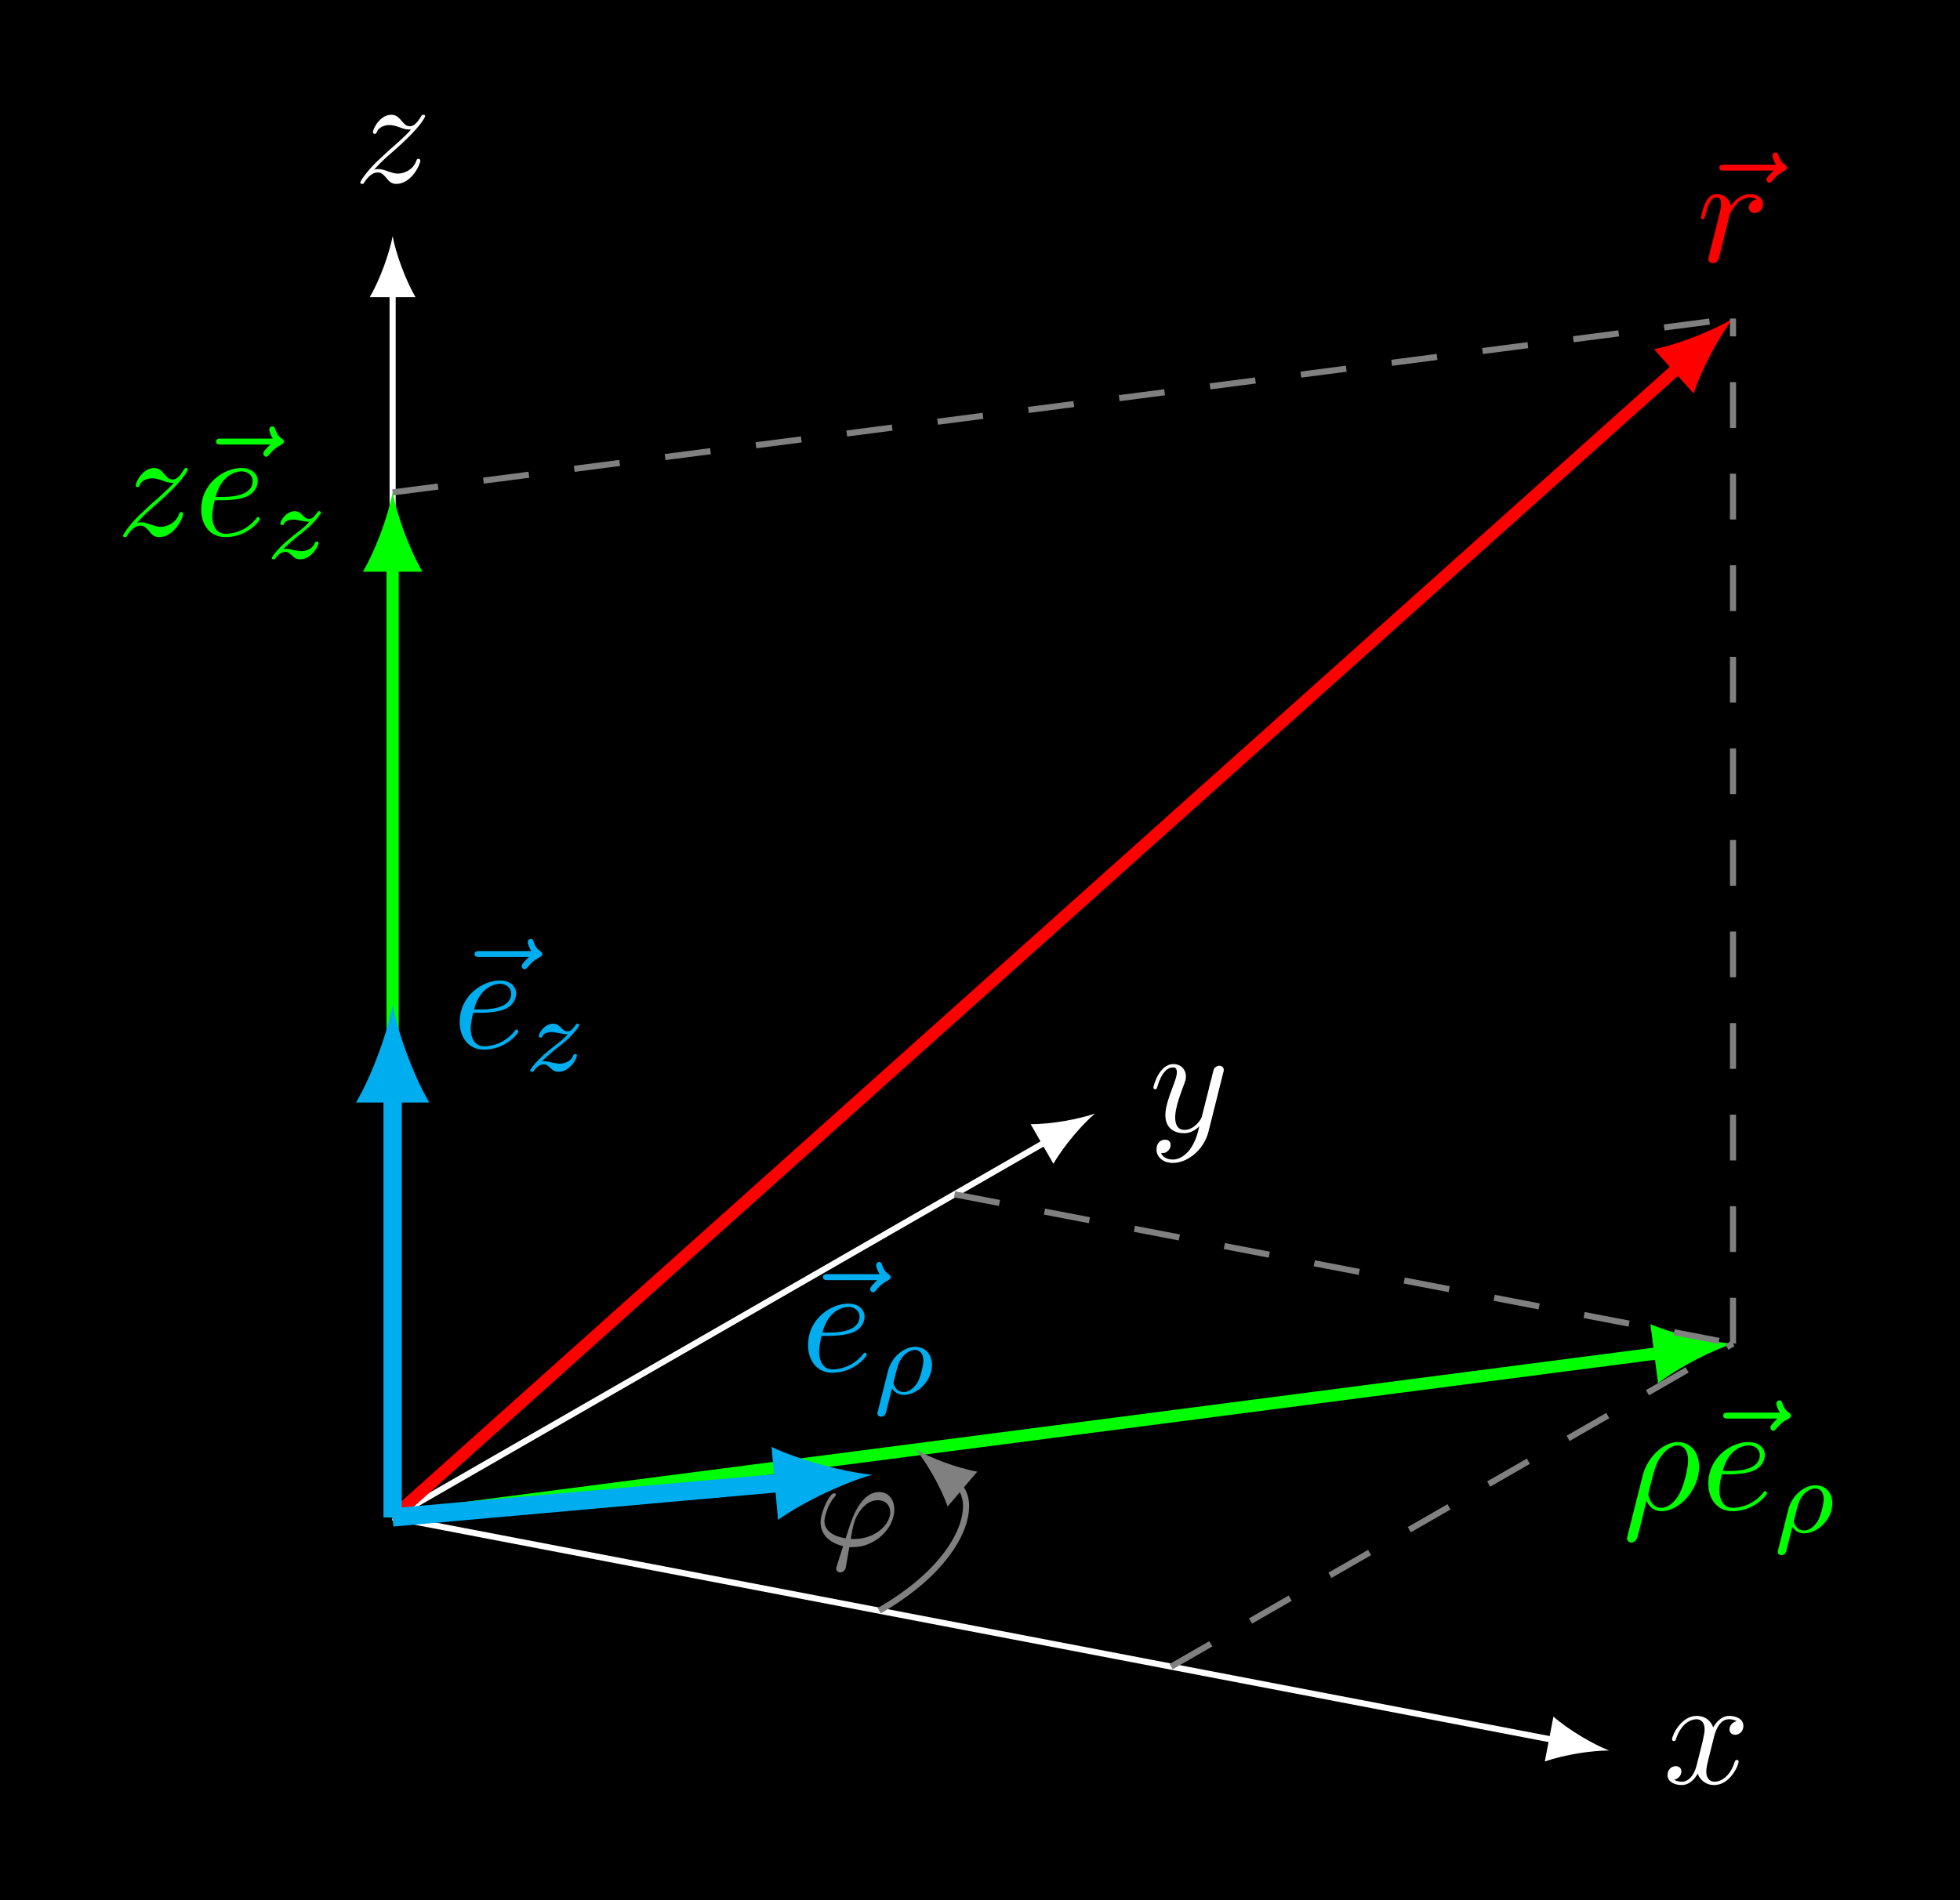
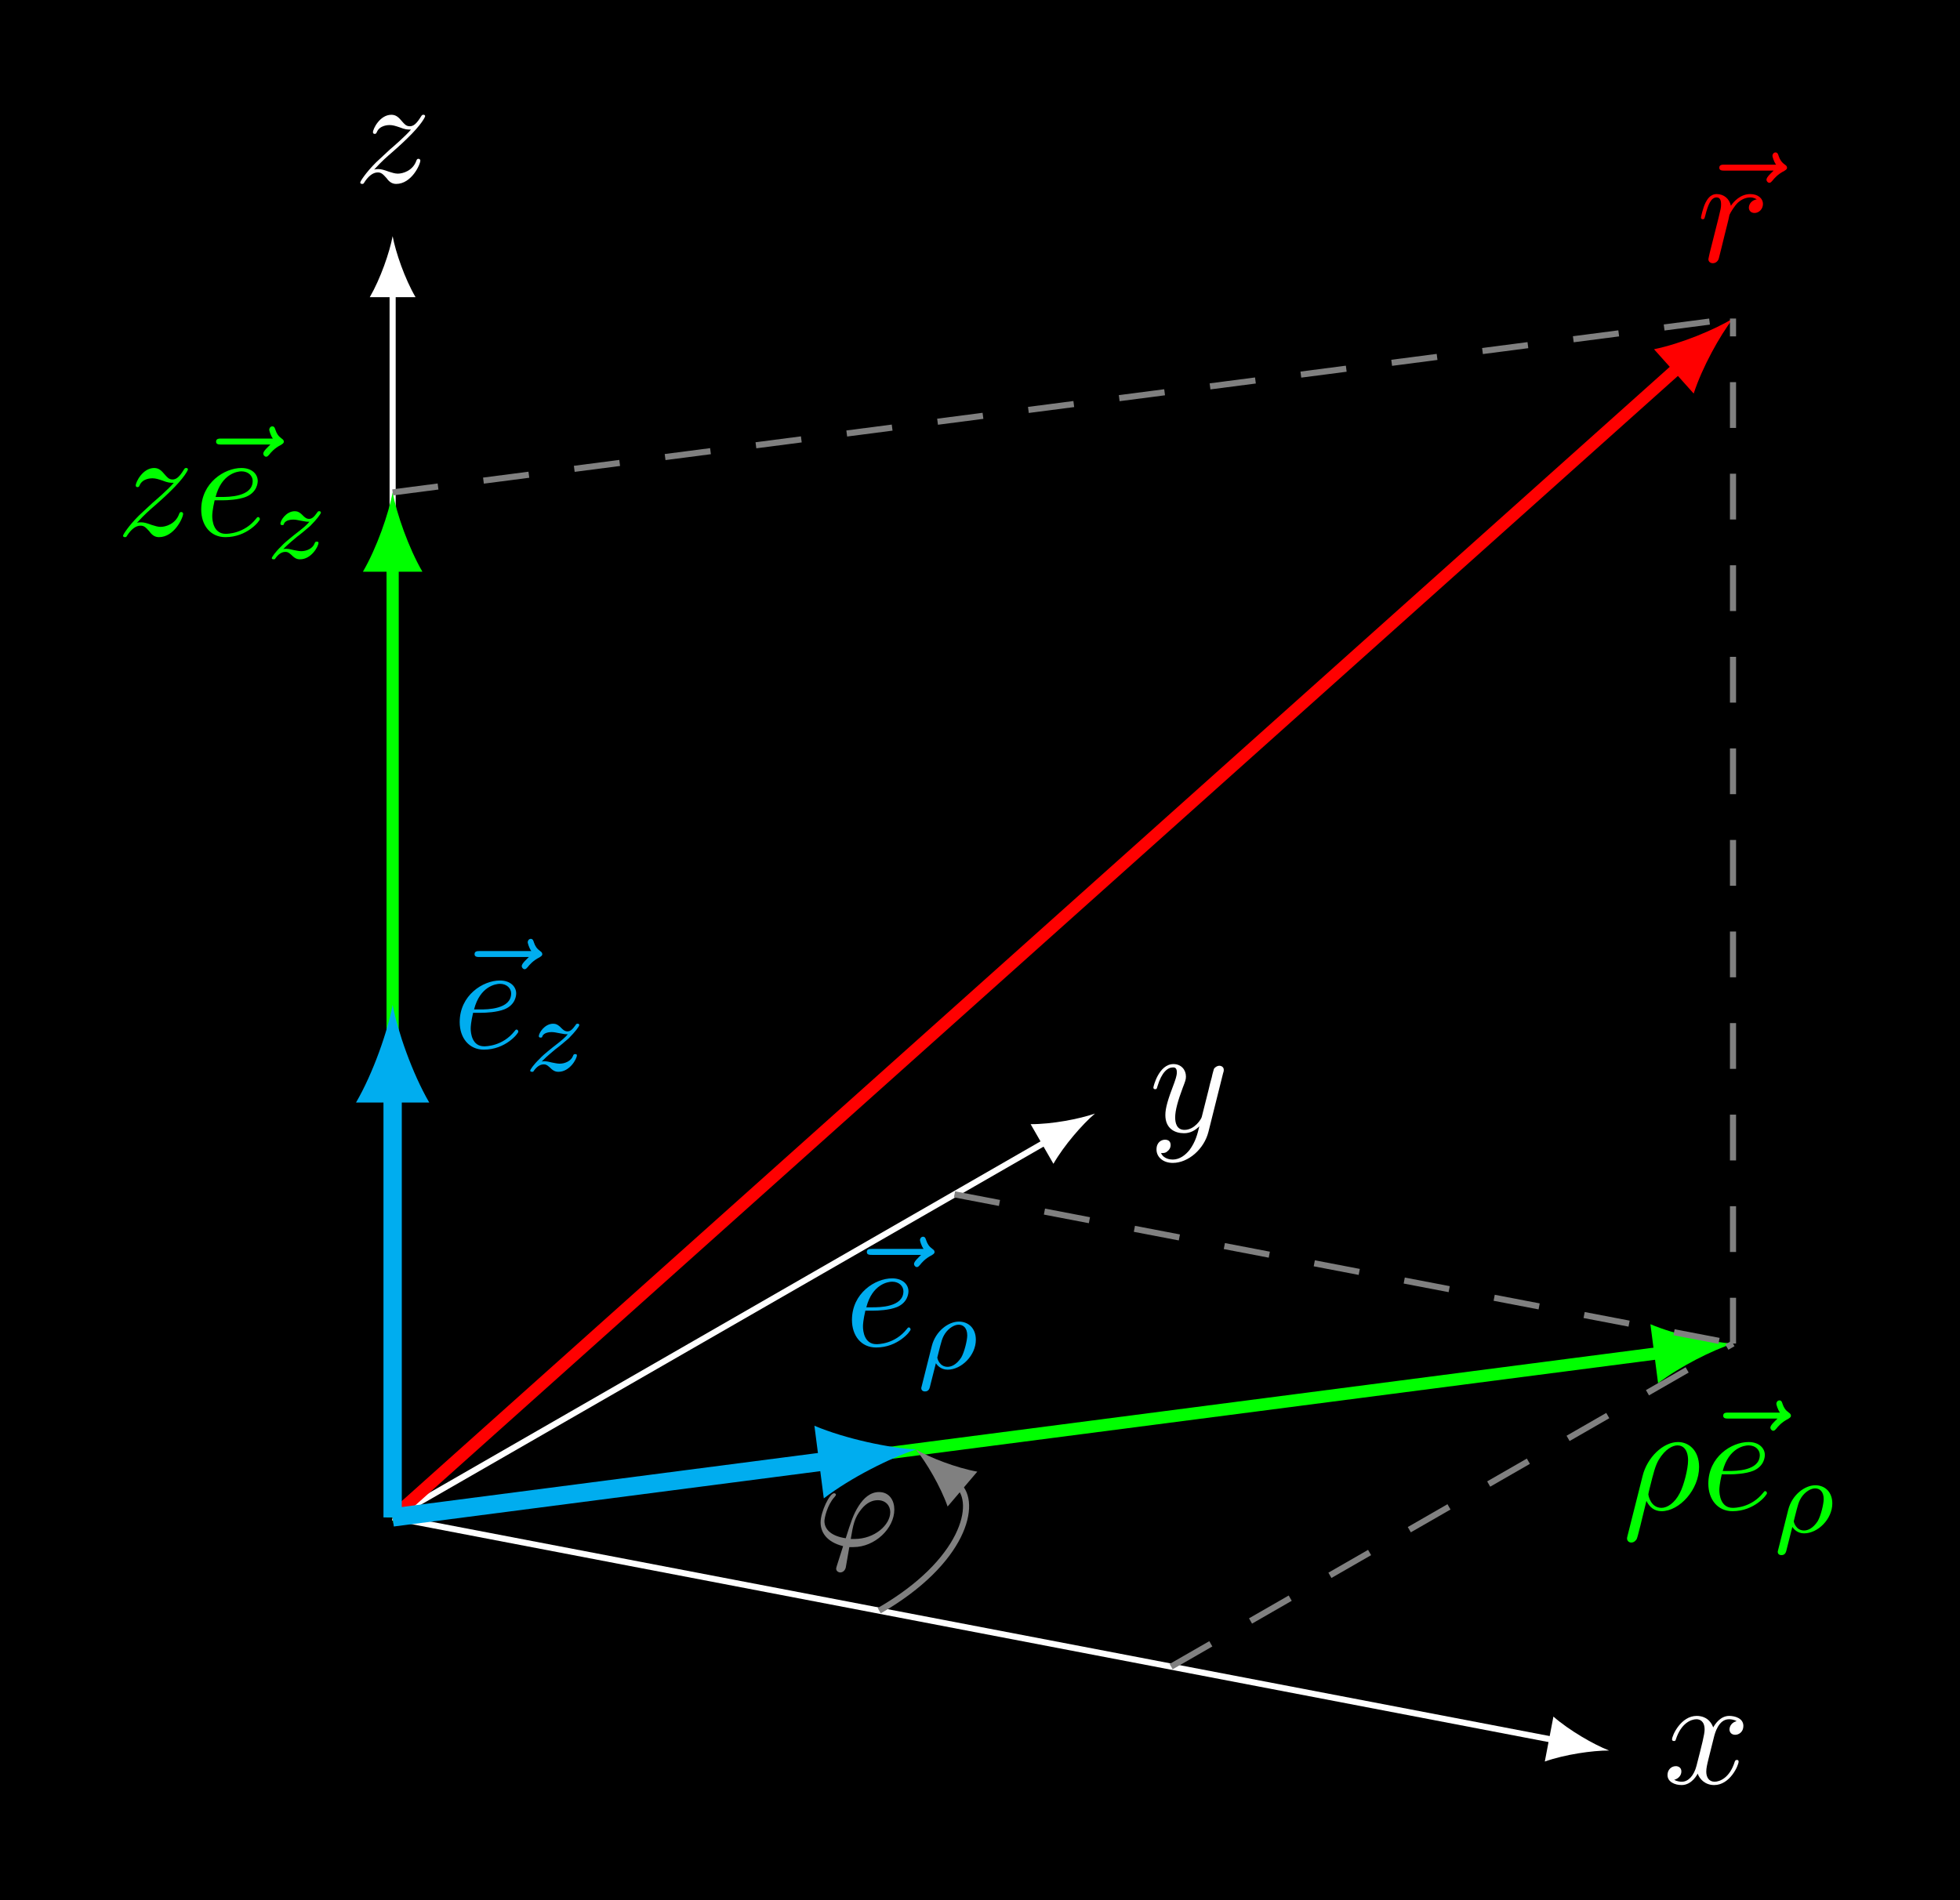
<svg xmlns="http://www.w3.org/2000/svg" xmlns:xlink="http://www.w3.org/1999/xlink" width="127.938pt" height="124.046pt" viewBox="0 0 127.938 124.046" version="1.1">
  <defs>
    <g>
      <symbol overflow="visible" id="glyph0-0">
        <path style="stroke:none;" d="" />
      </symbol>
      <symbol overflow="visible" id="glyph0-1">
        <path style="stroke:none;" d="M 5.359 -5.938 C 5.219 -5.797 4.891 -5.516 4.891 -5.344 C 4.891 -5.25 4.984 -5.141 5.078 -5.141 C 5.172 -5.141 5.219 -5.219 5.281 -5.281 C 5.391 -5.422 5.625 -5.703 6.062 -5.922 C 6.125 -5.969 6.234 -6.016 6.234 -6.125 C 6.234 -6.234 6.156 -6.281 6.094 -6.328 C 5.875 -6.484 5.766 -6.656 5.688 -6.891 C 5.656 -6.984 5.625 -7.125 5.484 -7.125 C 5.344 -7.125 5.281 -6.984 5.281 -6.906 C 5.281 -6.859 5.359 -6.547 5.516 -6.328 L 2.156 -6.328 C 2 -6.328 1.812 -6.328 1.812 -6.125 C 1.812 -5.938 2 -5.938 2.156 -5.938 Z M 5.359 -5.938 " />
      </symbol>
      <symbol overflow="visible" id="glyph0-2">
        <path style="stroke:none;" d="M 0.875 -0.594 C 0.844 -0.438 0.781 -0.203 0.781 -0.156 C 0.781 0.016 0.922 0.109 1.078 0.109 C 1.203 0.109 1.375 0.031 1.453 -0.172 C 1.469 -0.203 1.797 -1.562 1.844 -1.75 C 1.922 -2.078 2.109 -2.766 2.156 -3.047 C 2.203 -3.172 2.484 -3.641 2.719 -3.859 C 2.797 -3.922 3.094 -4.188 3.516 -4.188 C 3.781 -4.188 3.922 -4.062 3.938 -4.062 C 3.641 -4.016 3.422 -3.781 3.422 -3.516 C 3.422 -3.359 3.531 -3.172 3.797 -3.172 C 4.062 -3.172 4.344 -3.406 4.344 -3.766 C 4.344 -4.109 4.031 -4.406 3.516 -4.406 C 2.875 -4.406 2.438 -3.922 2.25 -3.641 C 2.156 -4.094 1.797 -4.406 1.328 -4.406 C 0.875 -4.406 0.688 -4.016 0.594 -3.844 C 0.422 -3.5 0.297 -2.906 0.297 -2.875 C 0.297 -2.766 0.391 -2.766 0.406 -2.766 C 0.516 -2.766 0.516 -2.781 0.578 -3 C 0.75 -3.703 0.953 -4.188 1.312 -4.188 C 1.469 -4.188 1.609 -4.109 1.609 -3.734 C 1.609 -3.516 1.578 -3.406 1.453 -2.891 Z M 0.875 -0.594 " />
      </symbol>
      <symbol overflow="visible" id="glyph0-3">
        <path style="stroke:none;" d="M 0.328 1.719 C 0.297 1.844 0.297 1.859 0.297 1.891 C 0.297 2.031 0.406 2.156 0.578 2.156 C 0.781 2.156 0.906 1.969 0.922 1.938 C 0.984 1.859 1.297 0.516 1.562 -0.562 C 1.766 -0.156 2.078 0.109 2.547 0.109 C 3.719 0.109 5 -1.297 5 -2.781 C 5 -3.844 4.344 -4.406 3.625 -4.406 C 2.656 -4.406 1.609 -3.406 1.312 -2.188 Z M 2.547 -0.109 C 1.844 -0.109 1.688 -0.906 1.688 -1 C 1.688 -1.031 1.734 -1.234 1.766 -1.359 C 2.047 -2.484 2.141 -2.844 2.359 -3.234 C 2.797 -3.969 3.297 -4.188 3.594 -4.188 C 3.969 -4.188 4.281 -3.891 4.281 -3.203 C 4.281 -2.656 4 -1.547 3.734 -1.062 C 3.406 -0.422 2.922 -0.109 2.547 -0.109 Z M 2.547 -0.109 " />
      </symbol>
      <symbol overflow="visible" id="glyph0-4">
        <path style="stroke:none;" d="M 1.859 -2.297 C 2.156 -2.297 2.891 -2.328 3.391 -2.531 C 4.094 -2.828 4.141 -3.422 4.141 -3.562 C 4.141 -4 3.766 -4.406 3.078 -4.406 C 1.969 -4.406 0.453 -3.438 0.453 -1.688 C 0.453 -0.672 1.047 0.109 2.031 0.109 C 3.453 0.109 4.281 -0.953 4.281 -1.062 C 4.281 -1.125 4.234 -1.203 4.172 -1.203 C 4.109 -1.203 4.094 -1.172 4.031 -1.094 C 3.25 -0.109 2.156 -0.109 2.047 -0.109 C 1.266 -0.109 1.172 -0.953 1.172 -1.266 C 1.172 -1.391 1.188 -1.688 1.328 -2.297 Z M 1.391 -2.516 C 1.781 -4.031 2.812 -4.188 3.078 -4.188 C 3.531 -4.188 3.812 -3.891 3.812 -3.562 C 3.812 -2.516 2.219 -2.516 1.797 -2.516 Z M 1.391 -2.516 " />
      </symbol>
      <symbol overflow="visible" id="glyph0-5">
        <path style="stroke:none;" d="M 1.328 -0.828 C 1.859 -1.406 2.156 -1.656 2.516 -1.969 C 2.516 -1.969 3.125 -2.5 3.484 -2.859 C 4.438 -3.781 4.656 -4.266 4.656 -4.312 C 4.656 -4.406 4.562 -4.406 4.547 -4.406 C 4.469 -4.406 4.453 -4.391 4.391 -4.297 C 4.094 -3.812 3.891 -3.656 3.656 -3.656 C 3.406 -3.656 3.297 -3.812 3.141 -3.984 C 2.953 -4.203 2.781 -4.406 2.453 -4.406 C 1.703 -4.406 1.25 -3.484 1.25 -3.266 C 1.25 -3.219 1.281 -3.156 1.359 -3.156 C 1.453 -3.156 1.469 -3.203 1.5 -3.266 C 1.688 -3.734 2.266 -3.734 2.344 -3.734 C 2.547 -3.734 2.734 -3.672 2.969 -3.594 C 3.375 -3.438 3.484 -3.438 3.734 -3.438 C 3.375 -3.016 2.547 -2.297 2.359 -2.141 L 1.453 -1.297 C 0.781 -0.625 0.422 -0.062 0.422 0.016 C 0.422 0.109 0.531 0.109 0.547 0.109 C 0.625 0.109 0.641 0.094 0.703 -0.016 C 0.938 -0.375 1.234 -0.641 1.562 -0.641 C 1.781 -0.641 1.891 -0.547 2.141 -0.266 C 2.297 -0.047 2.484 0.109 2.766 0.109 C 3.766 0.109 4.344 -1.156 4.344 -1.422 C 4.344 -1.469 4.297 -1.531 4.219 -1.531 C 4.125 -1.531 4.109 -1.469 4.078 -1.391 C 3.844 -0.75 3.203 -0.562 2.875 -0.562 C 2.688 -0.562 2.5 -0.625 2.297 -0.688 C 1.953 -0.812 1.797 -0.859 1.594 -0.859 C 1.578 -0.859 1.422 -0.859 1.328 -0.828 Z M 1.328 -0.828 " />
      </symbol>
      <symbol overflow="visible" id="glyph0-6">
        <path style="stroke:none;" d="M 3.328 -3.016 C 3.391 -3.266 3.625 -4.188 4.312 -4.188 C 4.359 -4.188 4.609 -4.188 4.812 -4.062 C 4.531 -4 4.344 -3.766 4.344 -3.516 C 4.344 -3.359 4.453 -3.172 4.719 -3.172 C 4.938 -3.172 5.25 -3.344 5.25 -3.75 C 5.25 -4.266 4.672 -4.406 4.328 -4.406 C 3.75 -4.406 3.406 -3.875 3.281 -3.656 C 3.031 -4.312 2.5 -4.406 2.203 -4.406 C 1.172 -4.406 0.594 -3.125 0.594 -2.875 C 0.594 -2.766 0.703 -2.766 0.719 -2.766 C 0.797 -2.766 0.828 -2.797 0.844 -2.875 C 1.188 -3.938 1.844 -4.188 2.188 -4.188 C 2.375 -4.188 2.719 -4.094 2.719 -3.516 C 2.719 -3.203 2.547 -2.547 2.188 -1.141 C 2.031 -0.531 1.672 -0.109 1.234 -0.109 C 1.172 -0.109 0.953 -0.109 0.734 -0.234 C 0.984 -0.297 1.203 -0.5 1.203 -0.781 C 1.203 -1.047 0.984 -1.125 0.844 -1.125 C 0.531 -1.125 0.297 -0.875 0.297 -0.547 C 0.297 -0.094 0.781 0.109 1.219 0.109 C 1.891 0.109 2.25 -0.594 2.266 -0.641 C 2.391 -0.281 2.75 0.109 3.344 0.109 C 4.375 0.109 4.938 -1.172 4.938 -1.422 C 4.938 -1.531 4.859 -1.531 4.828 -1.531 C 4.734 -1.531 4.719 -1.484 4.688 -1.422 C 4.359 -0.344 3.688 -0.109 3.375 -0.109 C 2.984 -0.109 2.828 -0.422 2.828 -0.766 C 2.828 -0.984 2.875 -1.203 2.984 -1.641 Z M 3.328 -3.016 " />
      </symbol>
      <symbol overflow="visible" id="glyph0-7">
        <path style="stroke:none;" d="M 4.844 -3.797 C 4.891 -3.938 4.891 -3.953 4.891 -4.031 C 4.891 -4.203 4.75 -4.297 4.594 -4.297 C 4.5 -4.297 4.344 -4.234 4.25 -4.094 C 4.234 -4.031 4.141 -3.734 4.109 -3.547 C 4.031 -3.297 3.969 -3.016 3.906 -2.75 L 3.453 -0.953 C 3.422 -0.812 2.984 -0.109 2.328 -0.109 C 1.828 -0.109 1.719 -0.547 1.719 -0.922 C 1.719 -1.375 1.891 -2 2.219 -2.875 C 2.375 -3.281 2.422 -3.391 2.422 -3.594 C 2.422 -4.031 2.109 -4.406 1.609 -4.406 C 0.656 -4.406 0.297 -2.953 0.297 -2.875 C 0.297 -2.766 0.391 -2.766 0.406 -2.766 C 0.516 -2.766 0.516 -2.797 0.562 -2.953 C 0.844 -3.891 1.234 -4.188 1.578 -4.188 C 1.656 -4.188 1.828 -4.188 1.828 -3.875 C 1.828 -3.625 1.719 -3.359 1.656 -3.172 C 1.25 -2.109 1.078 -1.547 1.078 -1.078 C 1.078 -0.188 1.703 0.109 2.297 0.109 C 2.688 0.109 3.016 -0.062 3.297 -0.344 C 3.172 0.172 3.047 0.672 2.656 1.203 C 2.391 1.531 2.016 1.828 1.562 1.828 C 1.422 1.828 0.969 1.797 0.797 1.406 C 0.953 1.406 1.094 1.406 1.219 1.281 C 1.328 1.203 1.422 1.062 1.422 0.875 C 1.422 0.562 1.156 0.531 1.062 0.531 C 0.828 0.531 0.5 0.688 0.5 1.172 C 0.5 1.672 0.938 2.047 1.562 2.047 C 2.578 2.047 3.609 1.141 3.891 0.016 Z M 4.844 -3.797 " />
      </symbol>
      <symbol overflow="visible" id="glyph1-0">
        <path style="stroke:none;" d="" />
      </symbol>
      <symbol overflow="visible" id="glyph1-1">
        <path style="stroke:none;" d="M 0.375 1.125 C 0.344 1.219 0.344 1.266 0.344 1.266 C 0.344 1.422 0.469 1.484 0.578 1.484 C 0.844 1.484 0.891 1.281 0.938 1.062 C 1.031 0.703 1.234 -0.094 1.297 -0.359 C 1.359 -0.266 1.594 0.062 2.062 0.062 C 2.969 0.062 3.906 -0.875 3.906 -1.891 C 3.906 -2.641 3.422 -3.078 2.797 -3.078 C 2.125 -3.078 1.281 -2.469 1.031 -1.484 Z M 2.062 -0.125 C 1.547 -0.125 1.391 -0.641 1.391 -0.734 C 1.391 -0.75 1.438 -0.906 1.453 -0.984 C 1.672 -1.844 1.703 -2 1.906 -2.312 C 2.156 -2.672 2.516 -2.875 2.781 -2.875 C 3.078 -2.875 3.344 -2.672 3.344 -2.172 C 3.344 -1.859 3.156 -1.078 2.953 -0.734 C 2.625 -0.234 2.281 -0.125 2.062 -0.125 Z M 2.062 -0.125 " />
      </symbol>
      <symbol overflow="visible" id="glyph1-2">
        <path style="stroke:none;" d="M 1.172 -0.609 C 1.359 -0.797 1.484 -0.922 2.062 -1.406 C 2.219 -1.516 2.734 -1.938 2.938 -2.125 C 3.359 -2.547 3.625 -2.906 3.625 -2.984 C 3.625 -3.078 3.547 -3.078 3.516 -3.078 C 3.453 -3.078 3.422 -3.062 3.391 -3 C 3.172 -2.688 3.031 -2.578 2.859 -2.578 C 2.781 -2.578 2.672 -2.578 2.469 -2.781 C 2.234 -3.031 2.078 -3.078 1.922 -3.078 C 1.359 -3.078 0.984 -2.469 0.984 -2.266 C 0.984 -2.188 1.047 -2.172 1.094 -2.172 C 1.188 -2.172 1.203 -2.188 1.219 -2.266 C 1.328 -2.516 1.719 -2.531 1.828 -2.531 C 2 -2.531 2.172 -2.484 2.266 -2.469 C 2.656 -2.391 2.703 -2.391 2.875 -2.391 C 2.703 -2.188 2.578 -2.062 1.906 -1.547 C 1.359 -1.109 1.172 -0.938 1.047 -0.797 C 0.625 -0.391 0.422 -0.078 0.422 -0.016 C 0.422 0.062 0.516 0.062 0.547 0.062 C 0.609 0.062 0.625 0.062 0.656 0 C 0.844 -0.266 1.062 -0.422 1.297 -0.422 C 1.391 -0.422 1.484 -0.422 1.672 -0.25 C 1.891 -0.031 2.031 0.062 2.266 0.062 C 3 0.062 3.469 -0.781 3.469 -1.016 C 3.469 -1.094 3.391 -1.094 3.359 -1.094 C 3.266 -1.094 3.25 -1.062 3.219 -0.984 C 3.094 -0.641 2.688 -0.469 2.344 -0.469 C 2.188 -0.469 2 -0.516 1.828 -0.547 C 1.516 -0.625 1.453 -0.625 1.328 -0.625 C 1.312 -0.625 1.219 -0.625 1.172 -0.609 Z M 1.172 -0.609 " />
      </symbol>
      <symbol overflow="visible" id="glyph2-0">
        <path style="stroke:none;" d="" />
      </symbol>
      <symbol overflow="visible" id="glyph2-1">
        <path style="stroke:none;" d="M 2.281 0.078 C 2.359 0.078 2.469 0.078 2.547 0.078 C 3.953 0.078 5.219 -1.141 5.219 -2.375 C 5.219 -2.953 4.906 -3.516 4.219 -3.516 C 3.656 -3.516 3.219 -3.125 2.891 -2.609 C 2.531 -2.047 2.375 -1.531 2.047 -0.5 C 1.172 -0.625 0.656 -1.031 0.656 -1.625 C 0.656 -1.797 0.828 -2.656 1.312 -3.188 C 1.406 -3.297 1.406 -3.312 1.406 -3.344 C 1.406 -3.344 1.406 -3.438 1.281 -3.438 C 1 -3.438 0.406 -2.234 0.406 -1.531 C 0.406 -0.938 0.75 -0.266 1.875 0.016 L 1.641 0.75 C 1.484 1.25 1.422 1.422 1.422 1.484 C 1.422 1.672 1.609 1.734 1.688 1.734 C 1.75 1.734 1.969 1.703 2.047 1.422 C 2.094 1.141 2.219 0.422 2.281 0.078 Z M 2.375 -0.453 C 2.531 -1.375 2.609 -1.828 3.062 -2.391 C 3.438 -2.859 3.828 -2.984 4.141 -2.984 C 4.641 -2.984 4.953 -2.641 4.953 -2.203 C 4.953 -1.375 3.938 -0.453 2.625 -0.453 C 2.562 -0.453 2.453 -0.453 2.375 -0.453 Z M 2.375 -0.453 " />
      </symbol>
    </g>
    <clipPath id="clip1">
      <path d="M 0 0 L 127.938 0 L 127.938 124.047 L 0 124.047 Z M 0 0 " />
    </clipPath>
  </defs>
  <g id="surface1">
    <g clip-path="url(#clip1)" clip-rule="nonzero">
      <path style=" stroke:none;fill-rule:nonzero;fill:rgb(0%,0%,0%);fill-opacity:1;" d="M 0 124.047 L 0 -0.004 L 127.941 -0.004 L 127.941 124.047 Z M 0 124.047 " />
      <path style=" stroke:none;fill-rule:nonzero;fill:rgb(0%,0%,0%);fill-opacity:1;" d="M 0 124.047 L 0 -0.004 L 127.941 -0.004 L 127.941 124.047 Z M 0 124.047 " />
    </g>
    <path style="fill:none;stroke-width:0.399;stroke-linecap:butt;stroke-linejoin:miter;stroke:rgb(100%,100%,100%);stroke-opacity:1;stroke-miterlimit:10;" d="M -0.001 -0 L 75.878 -14.547 " transform="matrix(1,0,0,-1,25.63,99.07)" />
    <path style=" stroke:none;fill-rule:nonzero;fill:rgb(100%,100%,100%);fill-opacity:1;" d="M 105.031 114.289 C 104.023 113.895 102.441 112.984 101.398 112.074 L 100.836 115.008 C 102.141 114.547 103.949 114.285 105.031 114.289 " />
    <path style="fill:none;stroke-width:0.399;stroke-linecap:butt;stroke-linejoin:miter;stroke:rgb(100%,100%,100%);stroke-opacity:1;stroke-miterlimit:10;" d="M -0.001 -0 L 42.733 24.578 " transform="matrix(1,0,0,-1,25.63,99.07)" />
    <path style=" stroke:none;fill-rule:nonzero;fill:rgb(100%,100%,100%);fill-opacity:1;" d="M 71.473 72.703 C 70.449 73.059 68.656 73.402 67.273 73.395 L 68.762 75.984 C 69.449 74.785 70.648 73.406 71.473 72.703 " />
    <path style="fill:none;stroke-width:0.399;stroke-linecap:butt;stroke-linejoin:miter;stroke:rgb(100%,100%,100%);stroke-opacity:1;stroke-miterlimit:10;" d="M -0.001 -0 L -0.001 80.066 " transform="matrix(1,0,0,-1,25.63,99.07)" />
    <path style=" stroke:none;fill-rule:nonzero;fill:rgb(100%,100%,100%);fill-opacity:1;" d="M 25.629 15.418 C 25.43 16.48 24.832 18.207 24.137 19.402 L 27.125 19.402 C 26.426 18.207 25.828 16.48 25.629 15.418 " />
    <path style="fill:none;stroke-width:0.797;stroke-linecap:butt;stroke-linejoin:miter;stroke:rgb(100%,0%,0%);stroke-opacity:1;stroke-miterlimit:10;" d="M -0.001 -0 L 84.015 75.168 " transform="matrix(1,0,0,-1,25.63,99.07)" />
    <path style=" stroke:none;fill-rule:nonzero;fill:rgb(100%,0%,0%);fill-opacity:1;" d="M 113.121 20.797 C 111.918 21.523 109.727 22.441 107.965 22.801 L 110.555 25.695 C 111.109 23.984 112.262 21.91 113.121 20.797 " />
    <g style="fill:rgb(100%,0%,0%);fill-opacity:1;">
      <use xlink:href="#glyph0-1" x="110.414" y="17.077" />
    </g>
    <g style="fill:rgb(100%,0%,0%);fill-opacity:1;">
      <use xlink:href="#glyph0-2" x="110.733" y="17.077" />
    </g>
    <path style="fill:none;stroke-width:0.797;stroke-linecap:butt;stroke-linejoin:miter;stroke:rgb(0%,100%,0%);stroke-opacity:1;stroke-miterlimit:10;" d="M -0.001 -0 L 82.866 10.754 " transform="matrix(1,0,0,-1,25.63,99.07)" />
    <path style=" stroke:none;fill-rule:nonzero;fill:rgb(0%,100%,0%);fill-opacity:1;" d="M 113.121 87.719 C 111.715 87.637 109.391 87.156 107.73 86.457 L 108.23 90.309 C 109.656 89.211 111.781 88.152 113.121 87.719 " />
    <g style="fill:rgb(0%,100%,0%);fill-opacity:1;">
      <use xlink:href="#glyph0-3" x="105.907" y="98.555" />
    </g>
    <g style="fill:rgb(0%,100%,0%);fill-opacity:1;">
      <use xlink:href="#glyph0-1" x="110.669" y="98.555" />
    </g>
    <g style="fill:rgb(0%,100%,0%);fill-opacity:1;">
      <use xlink:href="#glyph0-4" x="111.058" y="98.555" />
    </g>
    <g style="fill:rgb(0%,100%,0%);fill-opacity:1;">
      <use xlink:href="#glyph1-1" x="115.697" y="100.049" />
    </g>
    <path style="fill:none;stroke-width:0.797;stroke-linecap:butt;stroke-linejoin:miter;stroke:rgb(0%,100%,0%);stroke-opacity:1;stroke-miterlimit:10;" d="M -0.001 -0 L -0.001 62.261 " transform="matrix(1,0,0,-1,25.63,99.07)" />
    <path style=" stroke:none;fill-rule:nonzero;fill:rgb(0%,100%,0%);fill-opacity:1;" d="M 25.629 32.148 C 25.371 33.531 24.594 35.773 23.688 37.328 L 27.574 37.328 C 26.668 35.773 25.891 33.531 25.629 32.148 " />
    <g style="fill:rgb(0%,100%,0%);fill-opacity:1;">
      <use xlink:href="#glyph0-5" x="7.61" y="34.961" />
    </g>
    <g style="fill:rgb(0%,100%,0%);fill-opacity:1;">
      <use xlink:href="#glyph0-1" x="12.293" y="34.961" />
    </g>
    <g style="fill:rgb(0%,100%,0%);fill-opacity:1;">
      <use xlink:href="#glyph0-4" x="12.682" y="34.961" />
    </g>
    <g style="fill:rgb(0%,100%,0%);fill-opacity:1;">
      <use xlink:href="#glyph1-2" x="17.32" y="36.455" />
    </g>
    <path style="fill:none;stroke-width:0.399;stroke-linecap:butt;stroke-linejoin:miter;stroke:rgb(50%,50%,50%);stroke-opacity:1;stroke-dasharray:2.989,2.989;stroke-miterlimit:10;" d="M 87.491 11.351 L 87.491 78.273 " transform="matrix(1,0,0,-1,25.63,99.07)" />
    <path style="fill:none;stroke-width:0.399;stroke-linecap:butt;stroke-linejoin:miter;stroke:rgb(50%,50%,50%);stroke-opacity:1;stroke-dasharray:2.989,2.989;stroke-miterlimit:10;" d="M -0.001 66.922 L 87.491 78.273 " transform="matrix(1,0,0,-1,25.63,99.07)" />
    <path style="fill:none;stroke-width:0.399;stroke-linecap:butt;stroke-linejoin:miter;stroke:rgb(50%,50%,50%);stroke-opacity:1;stroke-dasharray:2.989,2.989;stroke-miterlimit:10;" d="M 50.815 -9.742 L 87.491 11.351 " transform="matrix(1,0,0,-1,25.63,99.07)" />
    <path style="fill:none;stroke-width:0.399;stroke-linecap:butt;stroke-linejoin:miter;stroke:rgb(50%,50%,50%);stroke-opacity:1;stroke-dasharray:2.989,2.989;stroke-miterlimit:10;" d="M 36.675 21.093 L 87.491 11.351 " transform="matrix(1,0,0,-1,25.63,99.07)" />
    <path style="fill:none;stroke-width:1.196;stroke-linecap:butt;stroke-linejoin:miter;stroke:rgb(0%,67.839%,93.729%);stroke-opacity:1;stroke-miterlimit:10;" d="M -0.001 -0 L -0.001 27.722 " transform="matrix(1,0,0,-1,25.63,99.07)" />
    <path style=" stroke:none;fill-rule:nonzero;fill:rgb(0%,67.839%,93.729%);fill-opacity:1;" d="M 25.629 65.609 C 25.312 67.309 24.355 70.07 23.238 71.984 L 28.02 71.984 C 26.906 70.07 25.949 67.309 25.629 65.609 " />
    <g style="fill:rgb(0%,67.839%,93.729%);fill-opacity:1;">
      <use xlink:href="#glyph0-1" x="29.164" y="68.421" />
    </g>
    <g style="fill:rgb(0%,67.839%,93.729%);fill-opacity:1;">
      <use xlink:href="#glyph0-4" x="29.553" y="68.421" />
    </g>
    <g style="fill:rgb(0%,67.839%,93.729%);fill-opacity:1;">
      <use xlink:href="#glyph1-2" x="34.187" y="69.915" />
    </g>
-     <path style="fill:none;stroke-width:1.196;stroke-linecap:butt;stroke-linejoin:miter;stroke:rgb(0%,67.839%,93.729%);stroke-opacity:1;stroke-miterlimit:10;" d="M -0.001 -0 L 25.581 2.277 " transform="matrix(1,0,0,-1,25.63,99.07)" />
-     <path style=" stroke:none;fill-rule:nonzero;fill:rgb(0%,67.839%,93.729%);fill-opacity:1;" d="M 56.926 96.285 C 55.203 96.117 52.367 95.41 50.363 94.469 L 50.785 99.23 C 52.594 97.949 55.262 96.754 56.926 96.285 " />
+     <path style="fill:none;stroke-width:1.196;stroke-linecap:butt;stroke-linejoin:miter;stroke:rgb(0%,67.839%,93.729%);stroke-opacity:1;stroke-miterlimit:10;" d="M -0.001 -0 L 28.468 3.695 " transform="matrix(1,0,0,-1,25.63,99.07)" />
+     <path style=" stroke:none;fill-rule:nonzero;fill:rgb(0%,67.839%,93.729%);fill-opacity:1;" d="M 59.789 94.637 C 58.062 94.539 55.199 93.945 53.16 93.086 L 53.773 97.828 C 55.527 96.477 58.145 95.172 59.789 94.637 " />
    <g style="fill:rgb(0%,67.839%,93.729%);fill-opacity:1;">
-       <use xlink:href="#glyph0-1" x="51.905" y="89.516" />
+       <use xlink:href="#glyph0-1" x="54.769" y="87.868" />
    </g>
    <g style="fill:rgb(0%,67.839%,93.729%);fill-opacity:1;">
-       <use xlink:href="#glyph0-4" x="52.294" y="89.516" />
+       <use xlink:href="#glyph0-4" x="55.158" y="87.868" />
    </g>
    <g style="fill:rgb(0%,67.839%,93.729%);fill-opacity:1;">
-       <use xlink:href="#glyph1-1" x="56.928" y="91.01" />
+       <use xlink:href="#glyph1-1" x="59.792" y="89.363" />
    </g>
    <path style="fill:none;stroke-width:0.399;stroke-linecap:butt;stroke-linejoin:miter;stroke:rgb(50%,50%,50%);stroke-opacity:1;stroke-miterlimit:10;" d="M 31.761 -6.09 C 37.327 -2.887 38.21 0.988 36.89 2.109 " transform="matrix(1,0,0,-1,25.63,99.07)" />
    <path style=" stroke:none;fill-rule:nonzero;fill:rgb(50%,50%,50%);fill-opacity:1;" d="M 59.789 94.641 C 60.469 95.48 61.398 97.055 61.855 98.359 L 63.793 96.082 C 62.43 95.84 60.727 95.176 59.789 94.641 " />
    <g style="fill:rgb(50%,50%,50%);fill-opacity:1;">
      <use xlink:href="#glyph2-1" x="53.158" y="100.93" />
    </g>
    <g style="fill:rgb(100%,100%,100%);fill-opacity:1;">
      <use xlink:href="#glyph0-6" x="108.548" y="116.435" />
    </g>
    <g style="fill:rgb(100%,100%,100%);fill-opacity:1;">
      <use xlink:href="#glyph0-7" x="74.99" y="73.878" />
    </g>
    <g style="fill:rgb(100%,100%,100%);fill-opacity:1;">
-       <use xlink:href="#glyph0-5" x="23.094" y="11.898" />
+       <use xlink:href="#glyph0-5" x="23.094" y="11.899" />
    </g>
  </g>
</svg>
